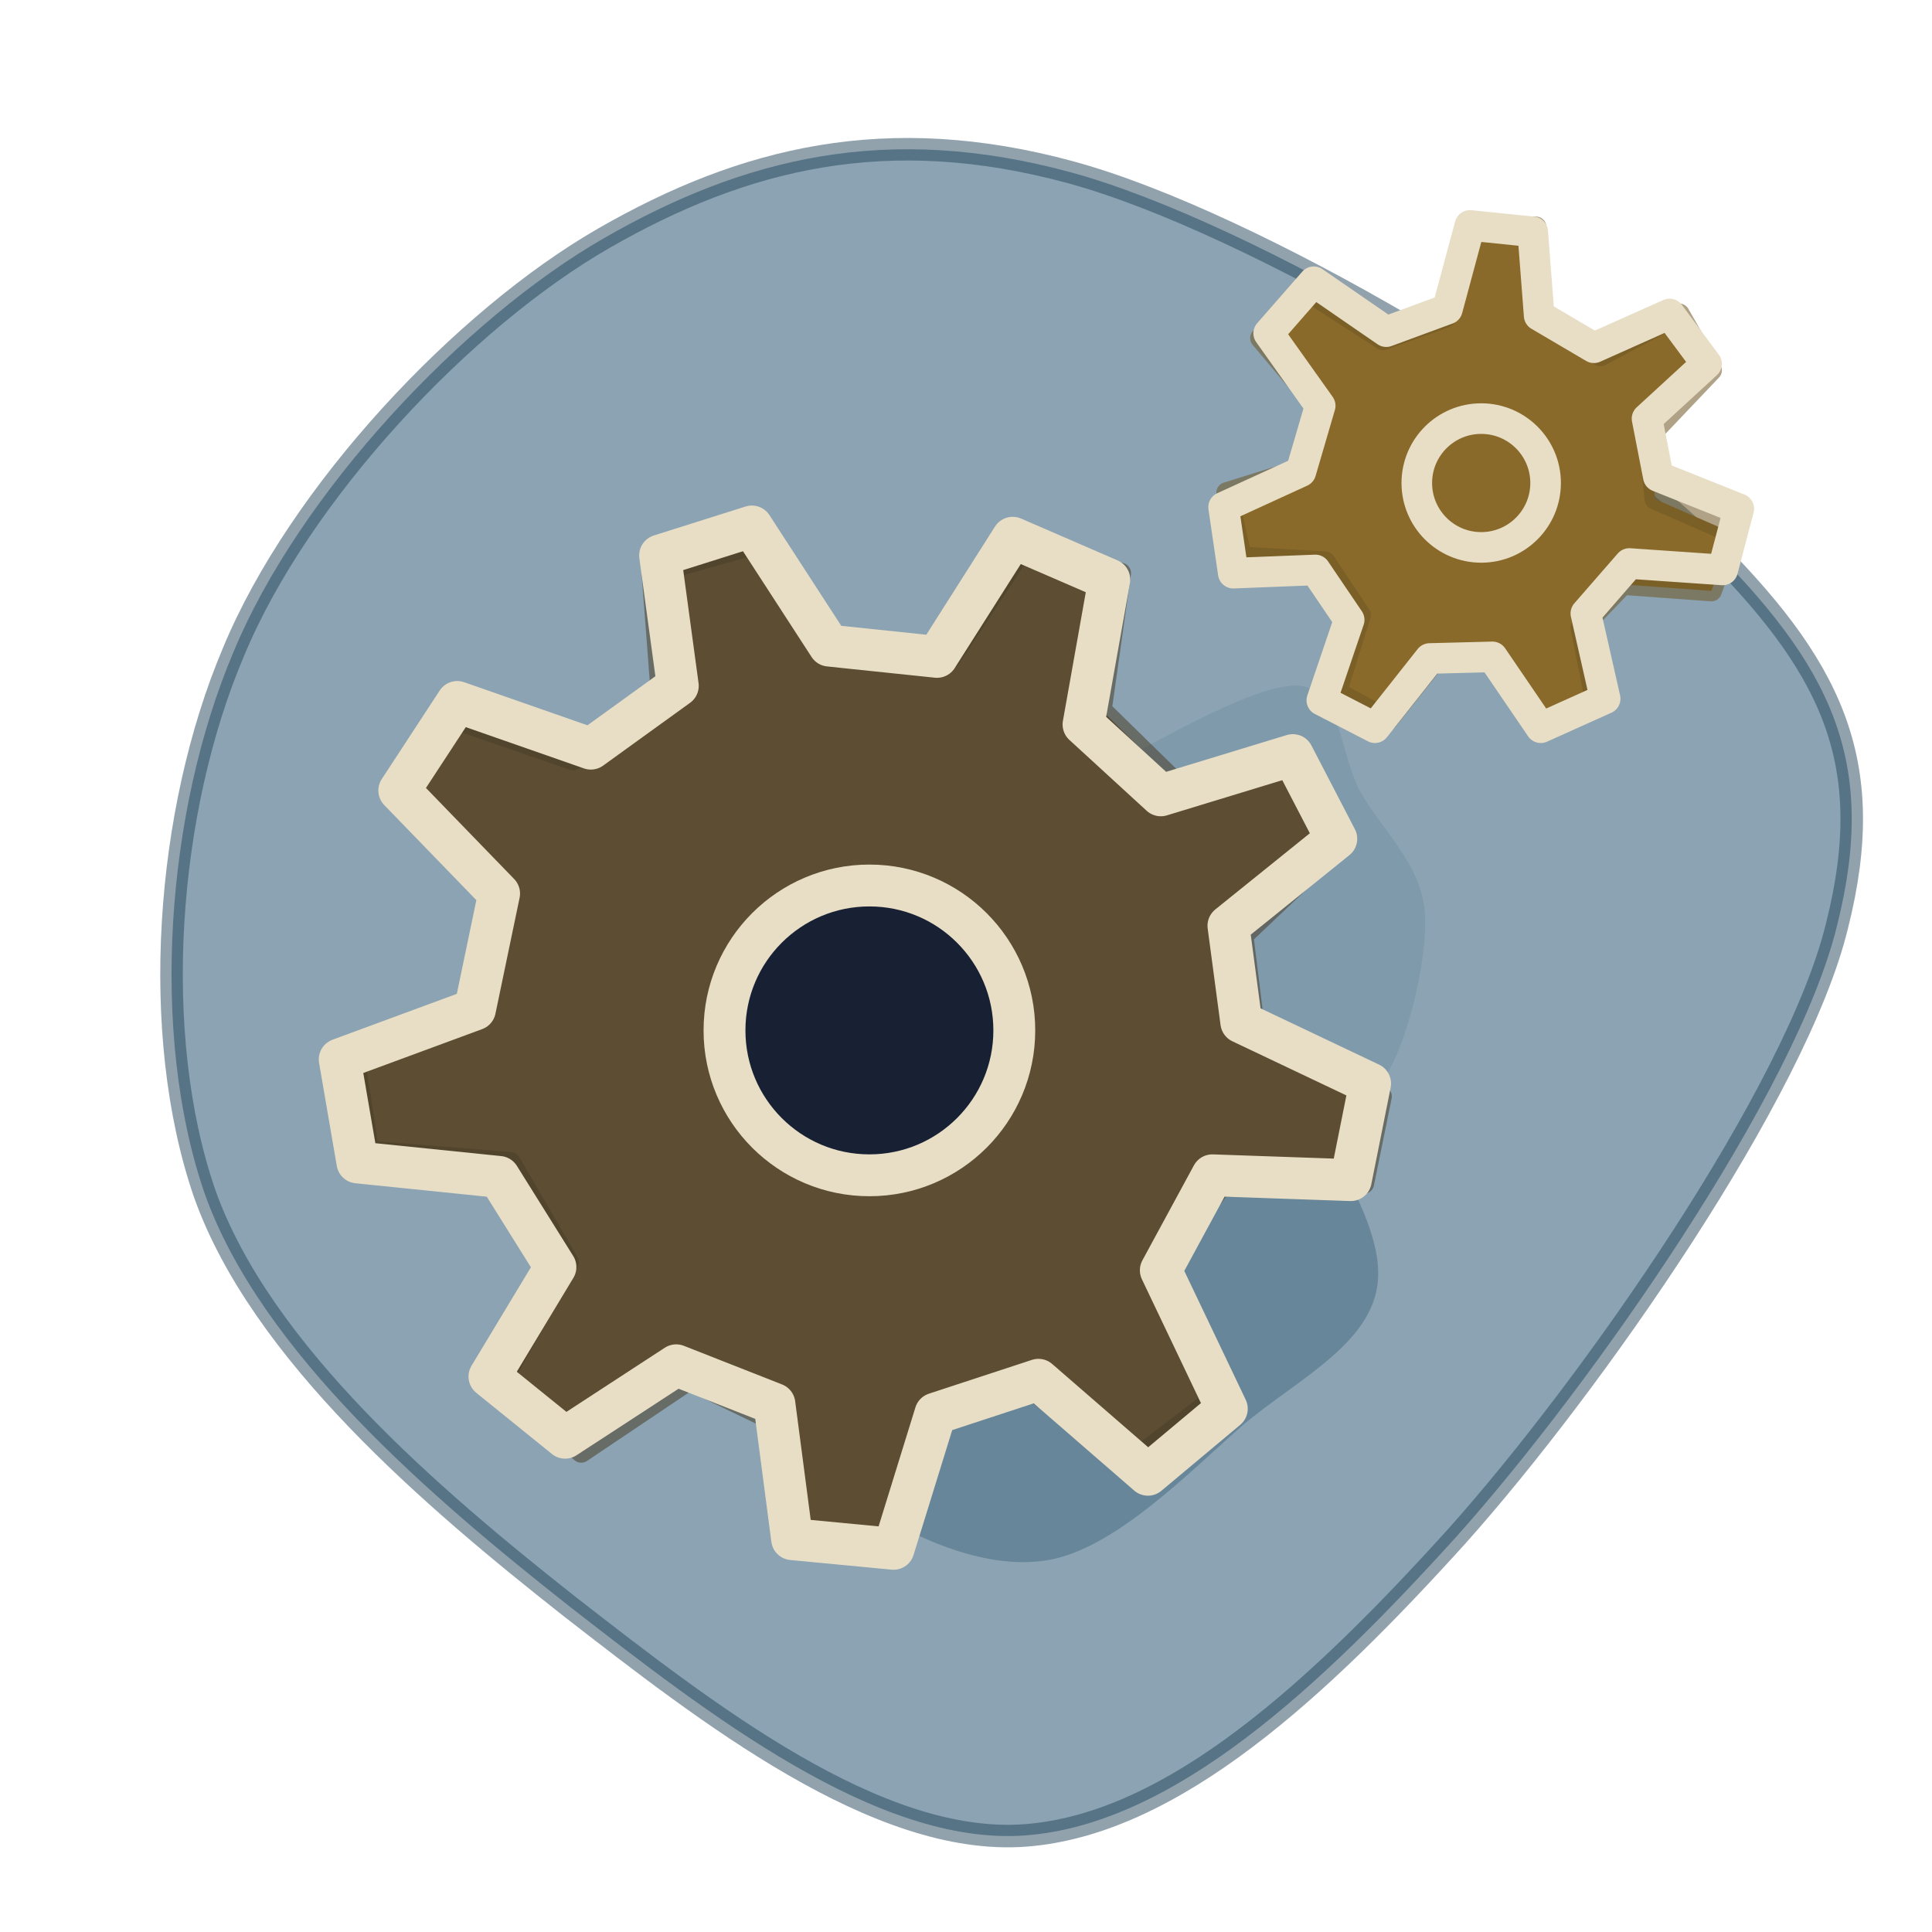
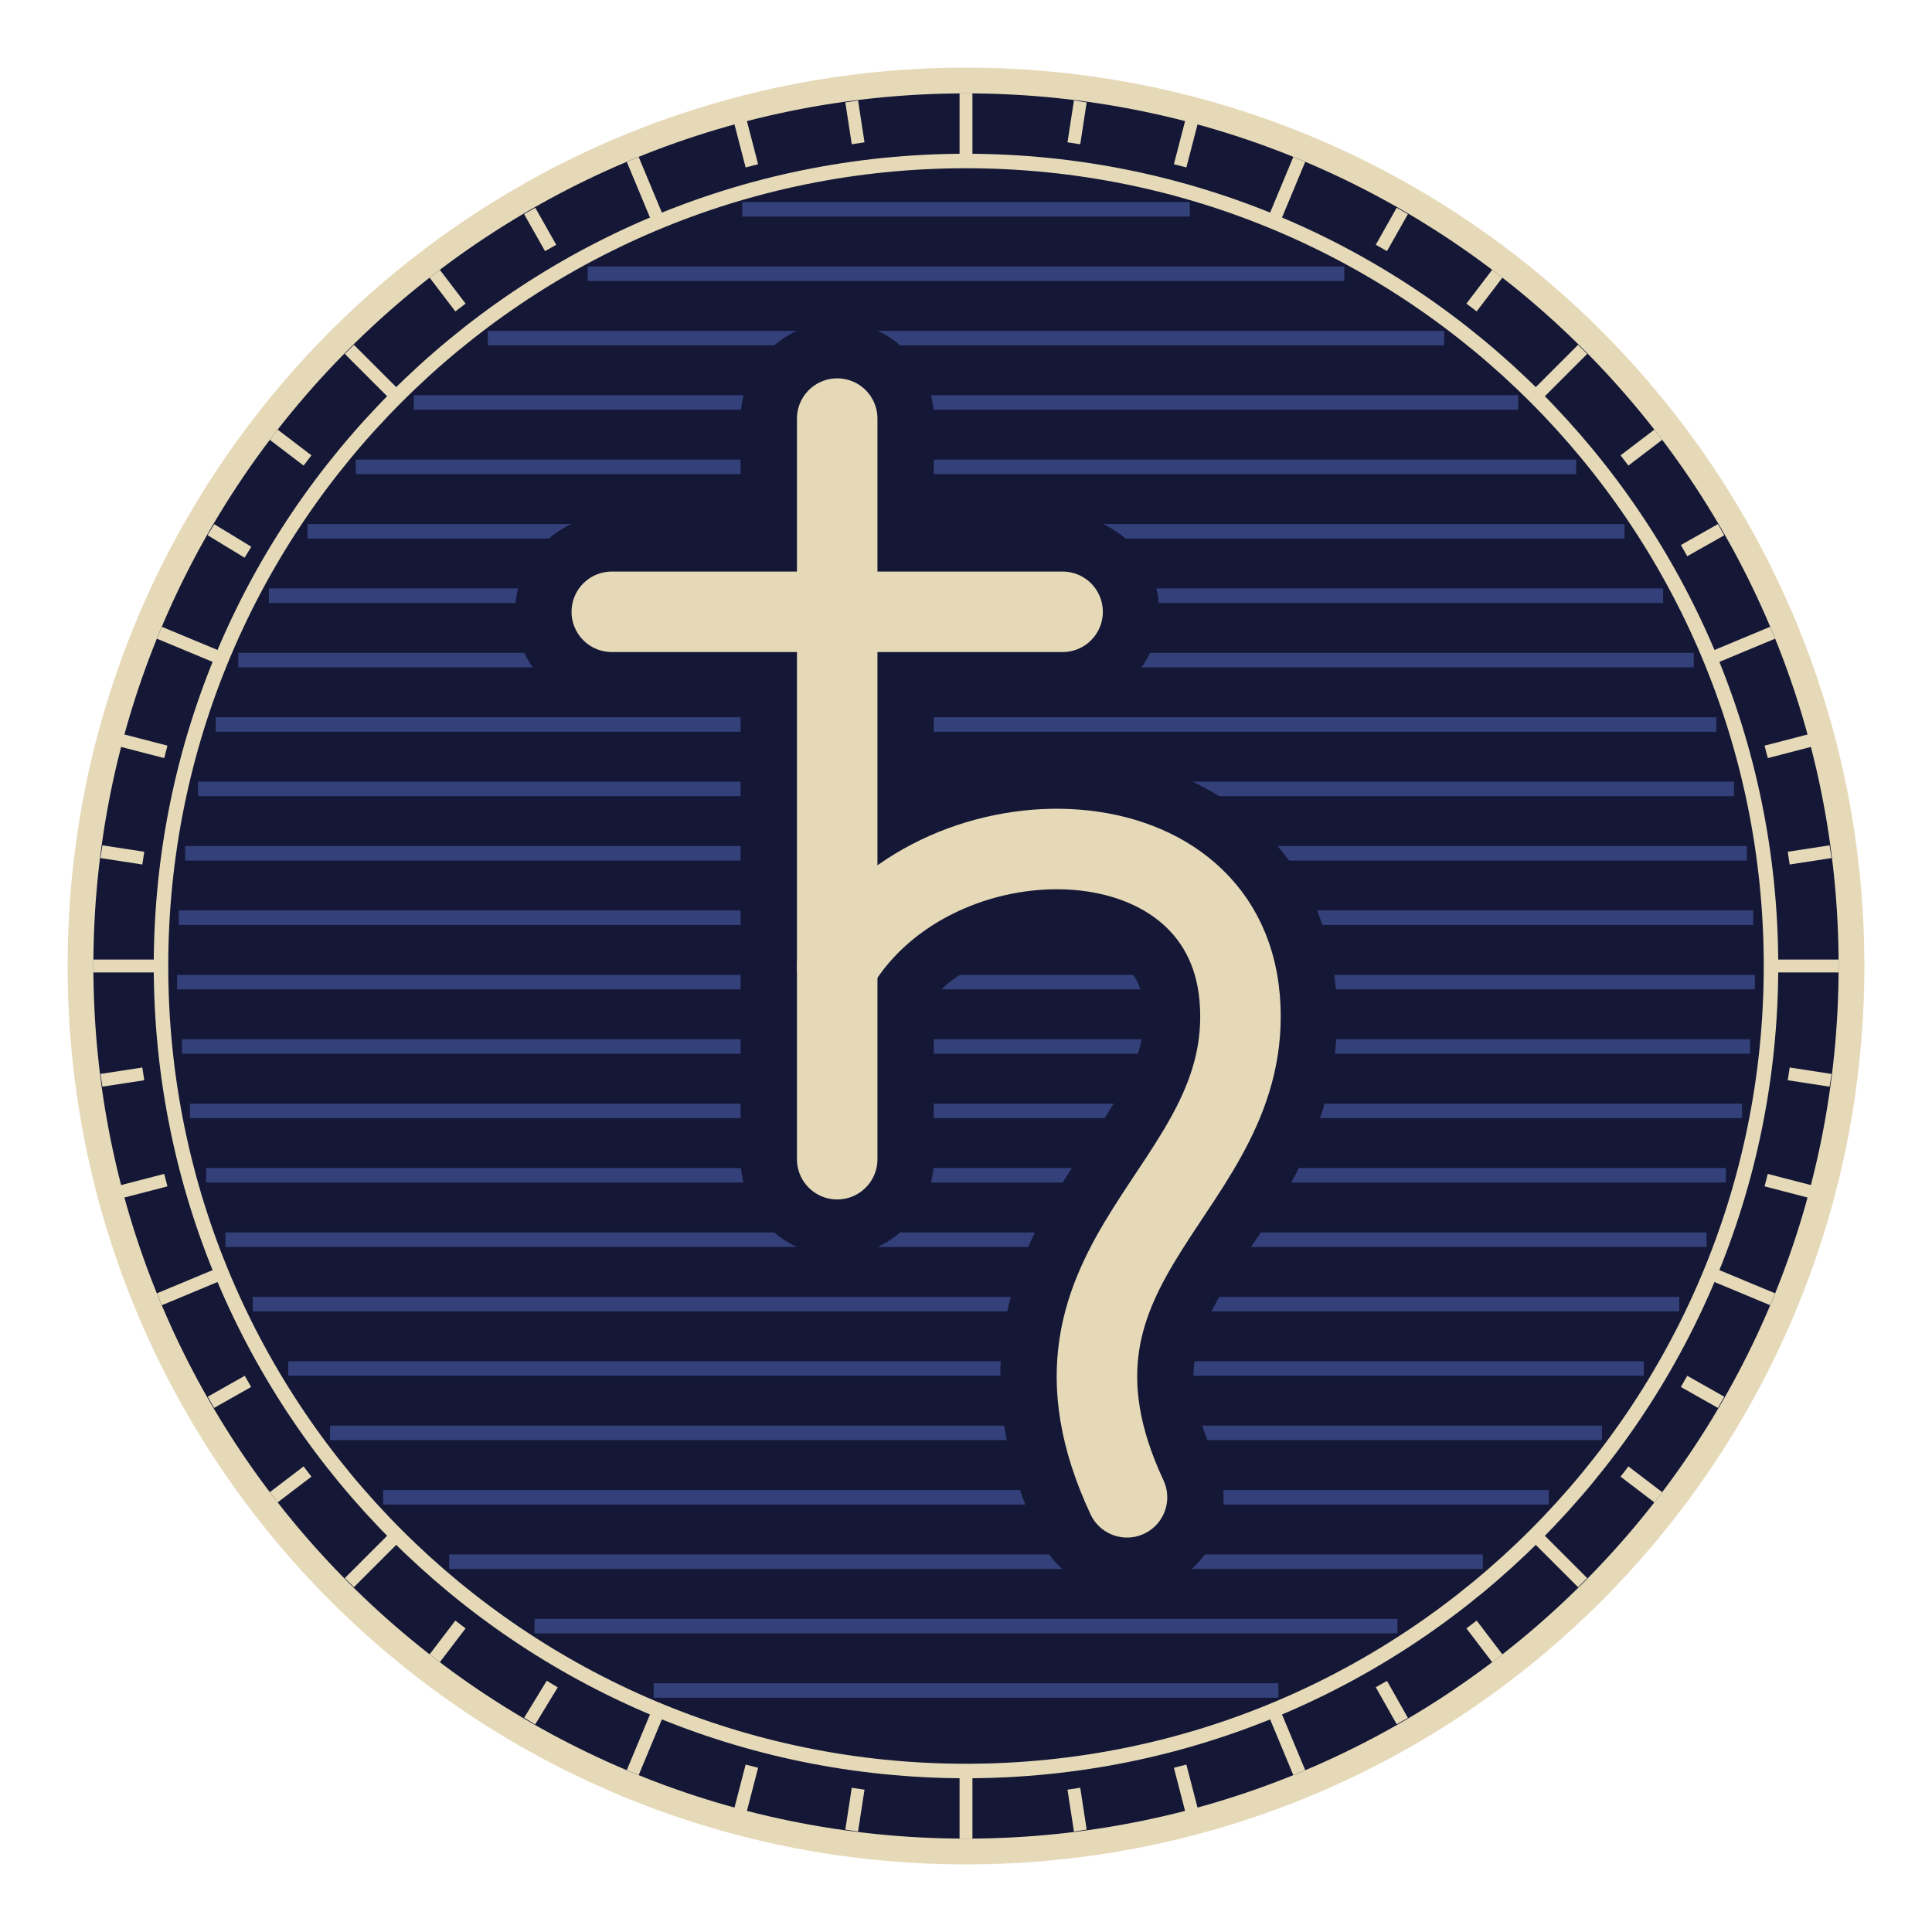
<svg xmlns="http://www.w3.org/2000/svg" width="120" height="120" viewBox="0 0 120 120">
-   <path d="M114.1 57.5 C111.6 67.8 98.9 86.0 90.5 95.4 C82.0 104.8 72.9 113.3 63.7 114.0 C54.5 114.7 43.9 106.4 35.4 99.8 C26.9 93.1 16.2 84.0 12.7 74.1 C9.3 64.2 10.3 50.4 14.5 40.5 C18.6 30.6 28.8 19.8 37.5 14.8 C46.2 9.8 55.1 7.6 66.5 10.7 C77.9 13.8 97.8 25.7 105.8 33.5 C113.7 41.3 116.7 47.2 114.1 57.5Z" fill="#2C5873" opacity="0.55" />
-   <path d="M85.6 79.0 C85.7 83.3 80.6 85.6 77.1 88.6 C73.7 91.6 69.2 96.2 65.1 96.9 C61.0 97.6 56.2 95.3 52.6 92.8 C49.0 90.3 44.8 85.8 43.4 82.0 C42.0 78.2 42.6 74.1 44.2 69.8 C45.9 65.6 49.6 59.5 53.4 56.5 C57.2 53.5 63.2 50.8 67.1 51.8 C71.0 52.9 73.9 58.0 77.0 62.5 C80.0 67.1 85.6 74.7 85.6 79.0Z" fill="#28516A" opacity="0.35" />
-   <path d="M88.5 56.7 C88.7 59.7 87.3 65.3 85.8 67.2 C84.3 69.1 81.7 68.2 79.4 68.3 C77.1 68.4 74.8 68.8 72.0 67.7 C69.2 66.6 63.9 64.7 62.6 61.8 C61.3 59.0 63.3 53.1 64.4 50.7 C65.5 48.2 66.6 48.7 69.4 47.3 C72.1 46.0 78.2 42.3 80.8 42.6 C83.3 42.9 83.2 46.8 84.5 49.2 C85.8 51.5 88.3 53.7 88.5 56.7Z" fill="#6B8A9D" opacity="0.35" />
-   <path d="M114.1 57.5 C111.6 67.8 98.9 86.0 90.5 95.4 C82.0 104.8 72.9 113.3 63.7 114.0 C54.5 114.7 43.9 106.4 35.4 99.8 C26.9 93.1 16.2 84.0 12.7 74.1 C9.3 64.2 10.3 50.4 14.5 40.5 C18.6 30.6 28.8 19.8 37.5 14.8 C46.2 9.8 55.1 7.6 66.5 10.7 C77.9 13.8 97.8 25.7 105.8 33.5 C113.7 41.3 116.7 47.2 114.1 57.5Z" fill="none" stroke="#23465C" stroke-width="1.4" opacity="0.5" />
-   <path d="M78 64.6L85.8 68.1L84.7 73.5L75.8 73.7L71.9 79.1L75.8 86.6L70.3 90.8L63.5 85.9L57.4 88.4L55.4 96.1L49.9 96L48.4 88.4L42.8 85.7L36.1 90.2L31.2 85.7L35.3 78.4L31.7 72.2L22.9 71.5L22 65.7L29.8 62.2L30.7 55.6L24.9 50L27.8 44.5L35.6 47.2L41.1 43.5L40.5 35.6L46.9 33.8L51.6 40.8L59 40.9L63.7 33.8L69.6 35.6L68.4 44.1L73.1 48.7L80.5 46.4L83.1 52.5L77.2 58.1Z" fill="#5C4D33" />
-   <path d="M78 64.6L85.8 68.1L84.7 73.5L75.8 73.7L71.9 79.1L75.8 86.6L70.3 90.8L63.5 85.9L57.4 88.4L55.4 96.1L49.9 96L48.4 88.4L42.8 85.7L36.1 90.2L31.2 85.7L35.3 78.4L31.7 72.2L22.9 71.5L22 65.7L29.8 62.2L30.7 55.6L24.9 50L27.8 44.5L35.6 47.2L41.1 43.5L40.5 35.6L46.9 33.8L51.6 40.8L59 40.9L63.7 33.8L69.6 35.6L68.4 44.1L73.1 48.7L80.5 46.4L83.1 52.5L77.2 58.1Z" fill="none" stroke="#4A3E29" stroke-width="1.3" stroke-linecap="round" stroke-linejoin="round" opacity="0.55" />
-   <circle cx="54" cy="64" r="9" fill="#182033" />
-   <circle cx="54" cy="64" r="9" fill="none" stroke="#131A29" stroke-width="1.3" stroke-linecap="round" stroke-linejoin="round" opacity="0.55" />
-   <path d="M102.8 31L107.6 33.1L106.3 36.7L100.8 36.3L98.2 39L99.1 43.5L95.5 44.9L92.9 40.9L89.3 40.8L86.2 44.7L83 43L84.5 38.2L82.3 34.9L77.1 34.6L76.2 30.6L81 29.1L82 25.4L78.3 21L81.1 18L85.9 21.1L89.8 19.7L91.1 14L95.4 14.1L95.9 20L99.4 22.1L104.3 19.5L106.3 23L102.4 27.1Z" fill="#8A6A2A" />
-   <path d="M102.8 31L107.6 33.1L106.3 36.7L100.8 36.3L98.2 39L99.1 43.5L95.5 44.9L92.9 40.9L89.3 40.8L86.2 44.7L83 43L84.5 38.2L82.3 34.9L77.1 34.6L76.2 30.6L81 29.1L82 25.4L78.3 21L81.1 18L85.9 21.1L89.8 19.7L91.1 14L95.4 14.1L95.9 20L99.4 22.1L104.3 19.5L106.3 23L102.4 27.1Z" fill="none" stroke="#6E5522" stroke-width="1.3" stroke-linecap="round" stroke-linejoin="round" opacity="0.55" />
-   <path d="M77.1 63.5L85.1 67.3L83.9 73.3L75.3 73L72.1 78.9L76.2 87.5L71.3 91.6L64.5 85.7L58.1 87.8L55.5 96.2L49.2 95.6L48.1 87.2L42 84.8L35.1 89.3L30.4 85.5L34.5 78.7L31 73.1L22.2 72.2L21.1 65.8L29.5 62.7L31 55.5L24.8 49.1L28.4 43.6L36.7 46.5L42.1 42.6L41 34.5L46.7 32.7L51.5 40.1L58.2 40.8L62.9 33.4L68.9 36L67.3 45L72.1 49.4L80.3 46.9L83 52.1L76.3 57.5Z" fill="none" stroke="#E8DEC6" stroke-width="2.6" stroke-linecap="round" stroke-linejoin="round" />
-   <circle cx="54" cy="64" r="9" fill="none" stroke="#E8DEC6" stroke-width="2.6" stroke-linecap="round" stroke-linejoin="round" />
-   <path d="M103 29.6L108 31.6L107 35.4L101.2 35L98.5 38.1L99.7 43.4L95.7 45.2L92.7 40.8L88.8 40.9L85.4 45.2L82.1 43.5L83.8 38.5L81.7 35.4L76.6 35.6L76 31.5L80.8 29.3L82 25.2L78.8 20.7L81.6 17.5L86.1 20.6L89.9 19.2L91.3 14L95.2 14.4L95.6 19.6L99 21.6L103.7 19.5L106 22.6L102.3 26Z" fill="none" stroke="#E8DEC6" stroke-width="1.9" stroke-linecap="round" stroke-linejoin="round" />
-   <circle cx="92" cy="30" r="4" fill="none" stroke="#E8DEC6" stroke-width="1.9" stroke-linecap="round" stroke-linejoin="round" />
+   <circle cx="60" cy="60" r="55" fill="#141836" stroke="#E6D9B8" stroke-width="1.6" />
+   <path d="M46.1 13.0H73.9M36.5 17.0H83.5M30.3 21.0H89.7M25.7 25.0H94.3M22.1 29.0H97.9M19.1 33.0H100.9M16.7 37.0H103.3M14.8 41.0H105.2M13.4 45.0H106.6M12.3 49.0H107.7M11.5 53.0H108.5M11.1 57.0H108.9M11.0 61.0H109.0M11.3 65.0H108.7M11.8 69.0H108.2M12.8 73.0H107.2M14.0 77.0H106.0M15.7 81.0H104.3M17.9 85.0H102.1M20.5 89.0H99.5M23.8 93.0H96.2M27.9 97.0H92.1M33.2 101.0H86.8M40.6 105.0H79.4" stroke="#34407A" stroke-width="0.9" fill="none" />
+   <circle cx="60" cy="60" r="50" fill="none" stroke="#E6D9B8" stroke-width="0.9" />
+   <path d="M110.3 60.0L114.2 60.0M111.1 66.7L113.7 67.1M109.7 73.3L112.4 74.0M106.5 79.2L110.1 80.7M104.6 85.8L106.9 87.1M100.9 91.4L103.0 93.0M95.6 95.6L98.3 98.3M91.4 100.9L93.0 103.0M85.8 104.6L87.1 106.9M79.2 106.5L80.7 110.1M73.3 109.7L74.0 112.4M66.7 111.1L67.1 113.7M60.0 110.3L60.0 114.2M53.3 111.1L52.9 113.7M46.7 109.7L46.0 112.4M40.8 106.5L39.3 110.1M34.3 104.6L32.9 106.9M28.6 100.9L27.0 103.0M24.4 95.6L21.7 98.3M19.1 91.4L17.0 93.0M15.4 85.8L13.1 87.1M13.5 79.2L9.9 80.7M10.3 73.3L7.6 74.0M8.9 66.7L6.3 67.1M9.7 60.0L5.8 60.0M8.9 53.3L6.3 52.9M10.3 46.7L7.6 46.0M13.5 40.8L9.9 39.3M15.4 34.3L13.1 32.9M19.1 28.6L17.0 27.0M24.4 24.4L21.7 21.7M28.6 19.1L27.0 17.0M34.2 15.4L32.9 13.1M40.8 13.5L39.3 9.9M46.7 10.3L46.0 7.6M53.3 8.9L52.9 6.3M60.0 9.7L60.0 5.8M66.7 8.9L67.1 6.3M73.3 10.3L74.0 7.6M79.2 13.5L80.7 9.9M85.8 15.4L87.1 13.1M91.4 19.1L93.0 17.0M95.6 24.4L98.3 21.7M100.9 28.6L103.0 27.0M104.6 34.2L106.9 32.9M106.5 40.8L110.1 39.3M109.7 46.7L112.4 46.0M111.1 53.3L113.7 52.9" stroke="#E6D9B8" stroke-width="0.8" fill="none" />
+   <g fill="none" stroke="#141836" stroke-width="12" stroke-linecap="round" stroke-linejoin="round">
+     <path d="M52 26 V72 M38 38 H66" />
+     <path d="M52 60 C58 50 76 50 77 62 C78 74 63 78 70 93" />
+   </g>
+   <path d="M52 26 V72 M38 38 H66" fill="none" stroke="#E6D9B8" stroke-width="5" stroke-linecap="round" stroke-linejoin="round" />
+   <path d="M52 60 C58 50 76 50 77 62 C78 74 63 78 70 93" fill="none" stroke="#E6D9B8" stroke-width="5" stroke-linecap="round" stroke-linejoin="round" />
</svg>
